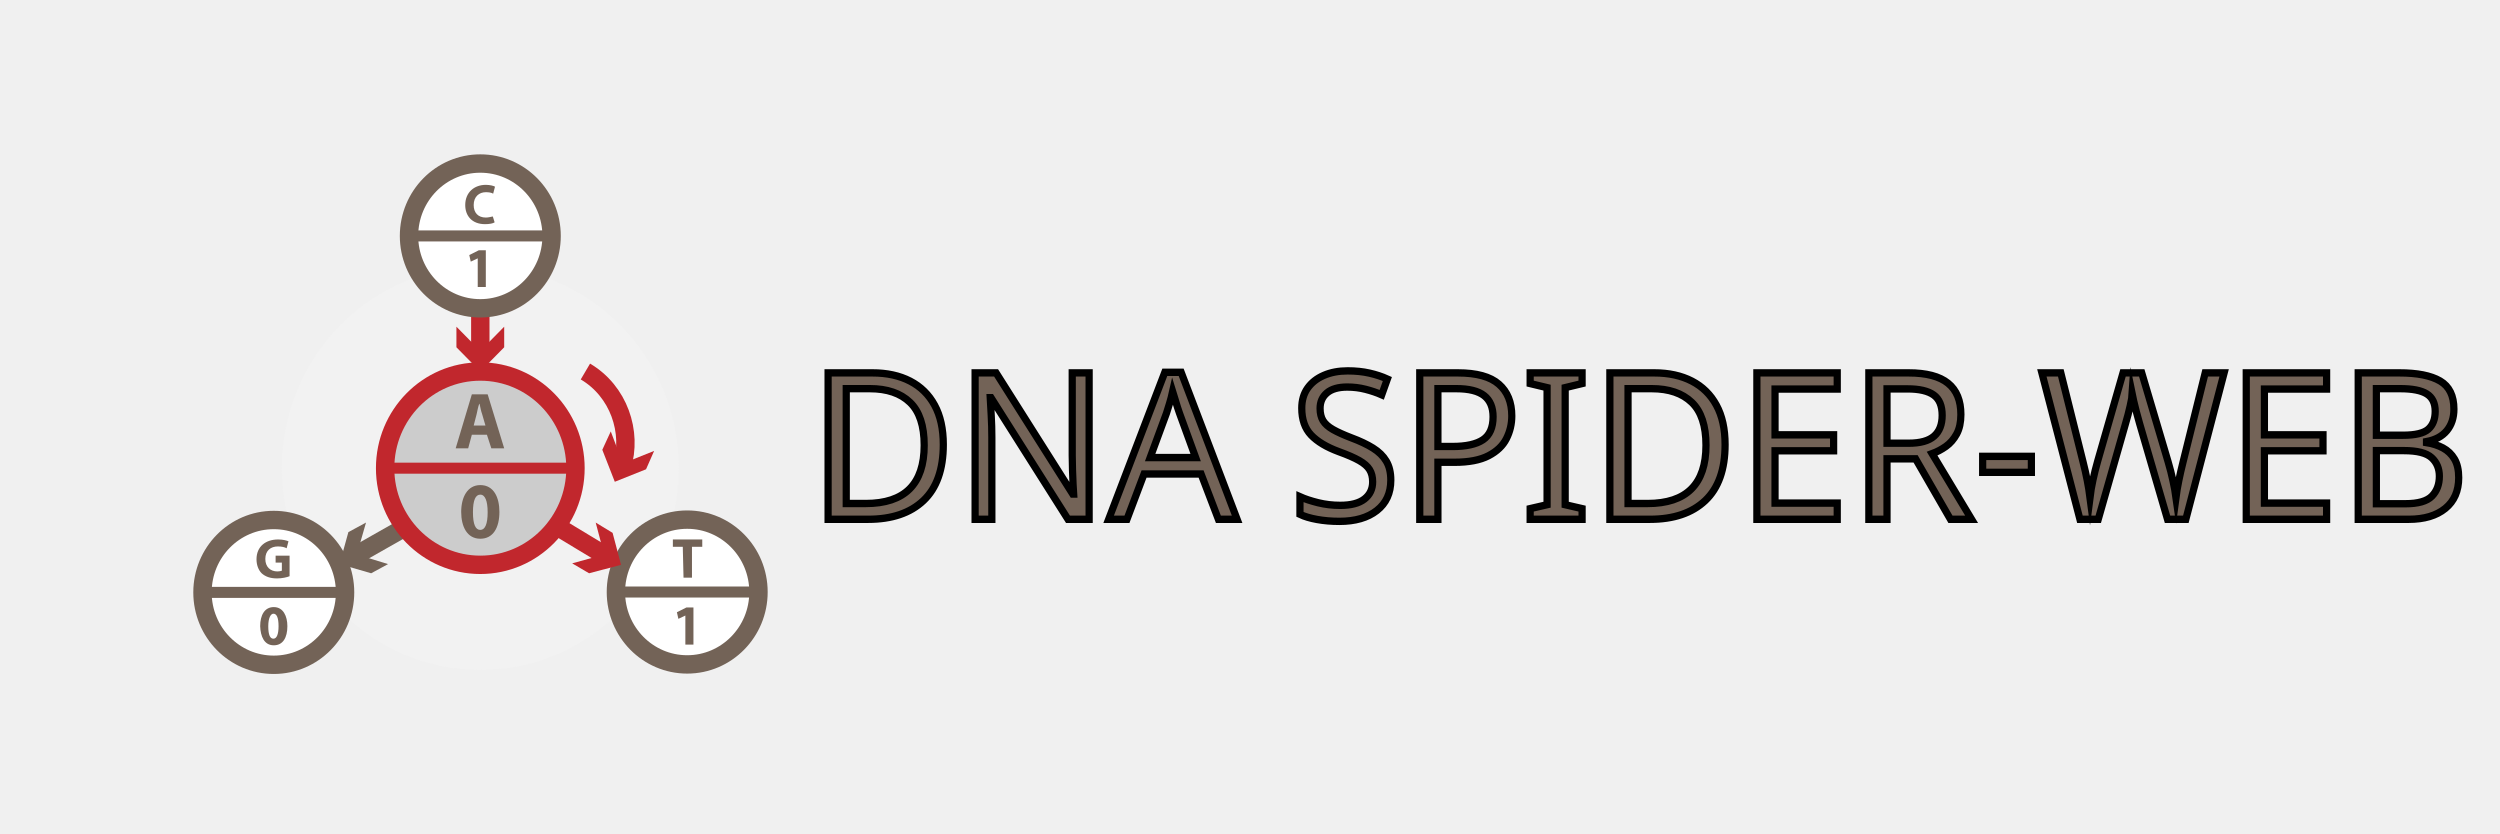
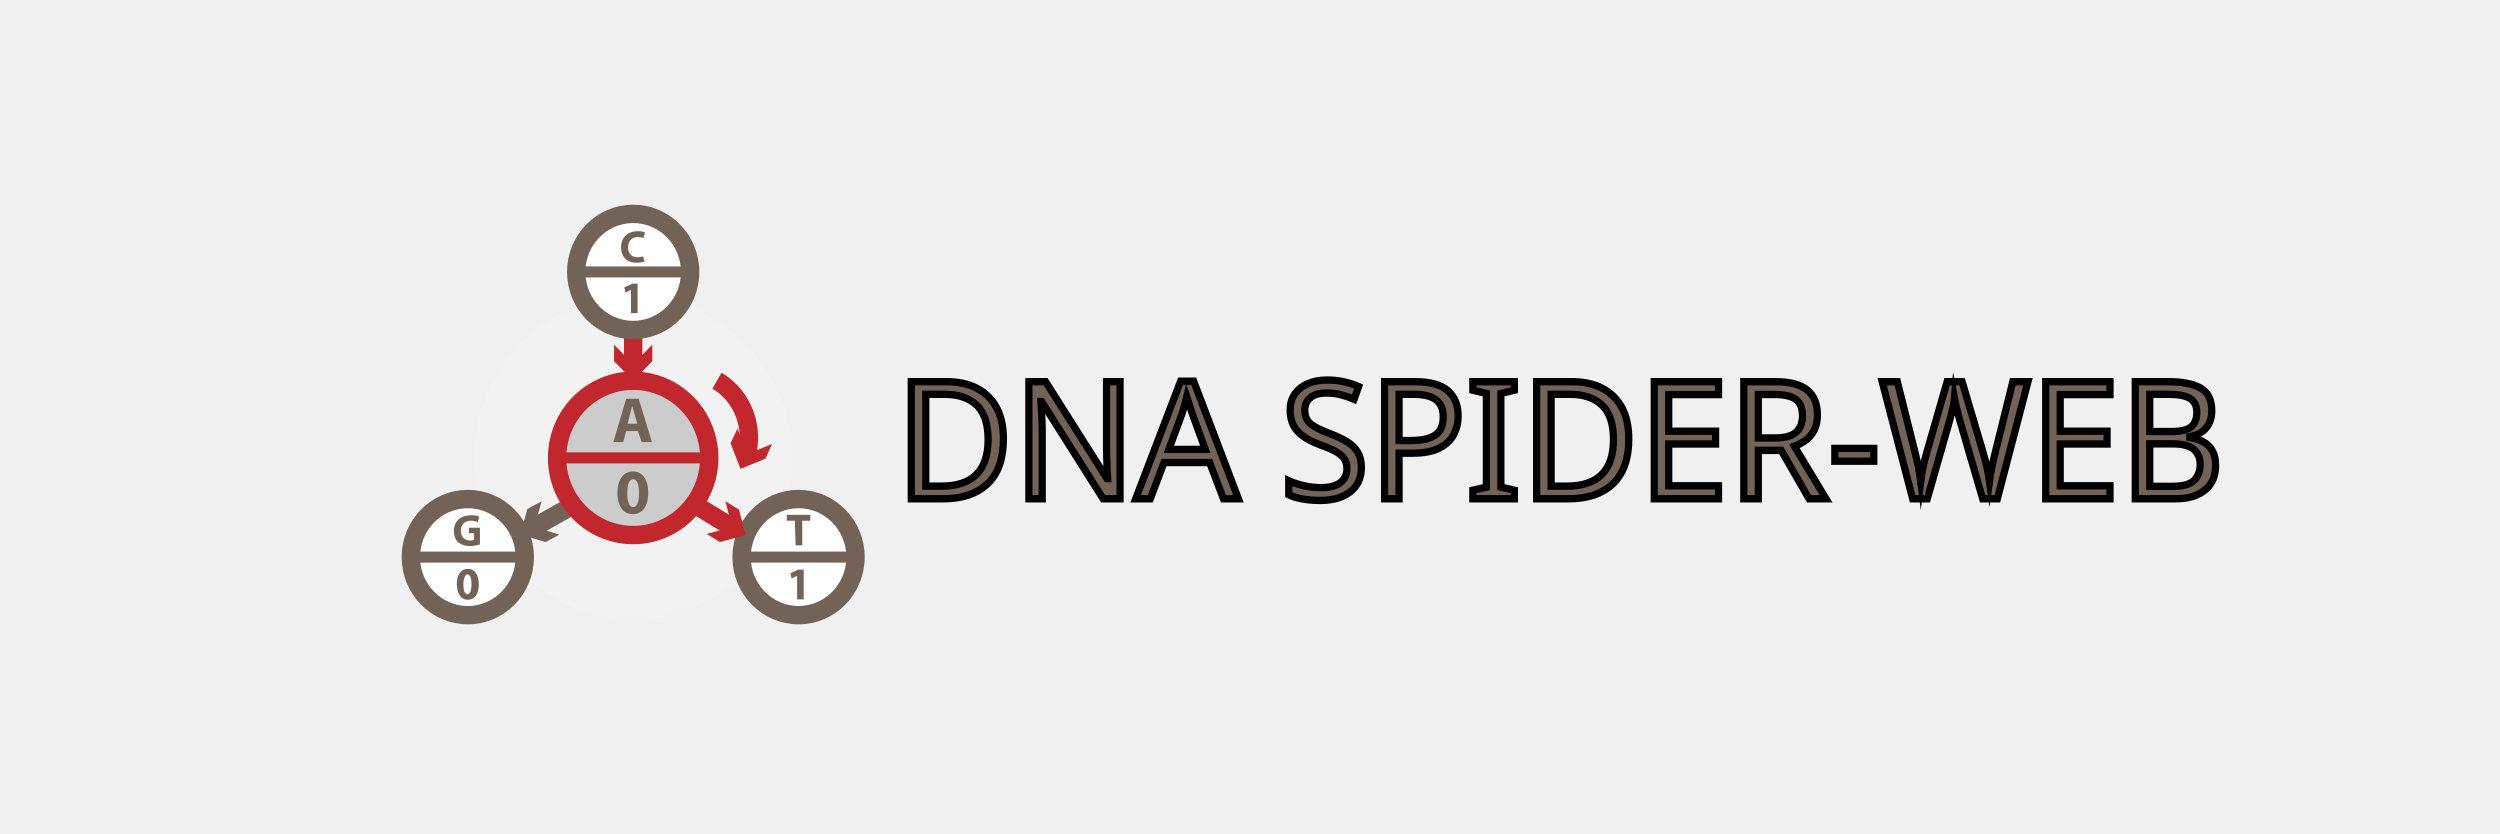
<svg xmlns="http://www.w3.org/2000/svg" version="1.1" id="图层_1" x="0px" y="0px" viewBox="0 0 680.3 226.8" style="enable-background:new 0 0 680.3 226.8;" xml:space="preserve">
  <style type="text/css">
	.st0{fill:#736357;}
	.st1{font-family:'Calibri-Bold';}
- 	.st2{font-size:55.794px;}
+ 	.st2{font-size:44.632px;}
	.st3{fill:none;stroke:#000000;stroke-width:2;stroke-miterlimit:10;}
	.st4{fill:#F2F2F2;}
	.st5{fill:#FFFFFF;stroke:#736357;stroke-width:5;stroke-miterlimit:10;}
	.st6{fill:none;stroke:#736357;stroke-width:5;stroke-miterlimit:10;}
	.st7{fill:none;stroke:#736357;stroke-width:3;stroke-miterlimit:10;}
	.st8{fill:none;stroke:#C1272D;stroke-width:5;stroke-miterlimit:10;}
	.st9{fill:#C1272D;}
	.st10{fill:#CCCCCC;stroke:#C1272D;stroke-width:5;stroke-miterlimit:10;}
	.st11{fill:none;stroke:#C1272D;stroke-width:3;stroke-miterlimit:10;}
</style>
  <g>
-     <text transform="matrix(0.9822 0 0 1 220.0293 141.3107)" class="st0 st1 st2">DNA SPIDER-WEB</text>
-     <text transform="matrix(0.9822 0 0 1 220.0293 141.3107)" class="st3 st1 st2">DNA SPIDER-WEB</text>
-     <ellipse class="st4" cx="130.7" cy="127.4" rx="54" ry="54.9" />
-     <ellipse class="st5" cx="187" cy="161.1" rx="19.4" ry="19.7" />
-     <ellipse class="st5" cx="74.5" cy="161.2" rx="19.4" ry="19.7" />
+     <text transform="matrix(0.9822 0 0 1 243.7246 135.7267)" class="st0 st1 st2">DNA SPIDER-WEB</text>
+     <text transform="matrix(0.9822 0 0 1 243.7246 135.7267)" class="st3 st1 st2">DNA SPIDER-WEB</text>
+     <ellipse class="st4" cx="172.3" cy="124.6" rx="43.2" ry="43.9" />
+     <ellipse class="st5" cx="217.3" cy="151.6" rx="15.5" ry="15.8" />
+     <ellipse class="st5" cx="127.3" cy="151.6" rx="15.5" ry="15.8" />
    <g>
      <g>
-         <line class="st6" x1="96.1" y1="151.5" x2="110.2" y2="143.5" />
+         <line class="st6" x1="144.6" y1="143.9" x2="155.9" y2="137.5" />
        <g>
-           <polygon class="st0" points="105.6,153.5 97.1,150.9 99.6,142.2 94.8,144.8 92.4,153.5 101,156     " />
+           <polygon class="st0" points="152.2,145.5 145.4,143.4 147.4,136.4 143.5,138.5 141.6,145.5 148.5,147.5     " />
        </g>
      </g>
    </g>
-     <line class="st7" x1="55" y1="161.2" x2="93.8" y2="161.2" />
-     <line class="st7" x1="167.6" y1="161.1" x2="206.4" y2="161.1" />
+     <line class="st7" x1="111.7" y1="151.6" x2="142.7" y2="151.6" />
+     <line class="st7" x1="201.8" y1="151.6" x2="232.8" y2="151.6" />
    <g>
      <g>
-         <path class="st0" d="M78.2,170.4c0,3.1-1.2,5.2-3.7,5.2c-2.6,0-3.6-2.4-3.7-5.2c0-3,1.2-5.2,3.7-5.2     C77.1,165.2,78.2,167.7,78.2,170.4z M73,170.4c0,2.4,0.5,3.4,1.4,3.4s1.4-1.2,1.4-3.4c0-2.3-0.5-3.4-1.4-3.4     C73.7,167,73,168.1,73,170.4z" />
+         <path class="st0" d="M130.3,159c0,2.5-1,4.2-3,4.2c-2.1,0-2.9-1.9-3-4.2c0-2.4,1-4.2,3-4.2C129.4,154.8,130.3,156.8,130.3,159z      M126.1,159c0,1.9,0.4,2.7,1.1,2.7c0.7,0,1.1-1,1.1-2.7c0-1.8-0.4-2.7-1.1-2.7C126.7,156.3,126.1,157.2,126.1,159z" />
      </g>
    </g>
    <g>
      <g>
-         <path class="st0" d="M186.5,167.5L186.5,167.5l-1.9,0.9l-0.4-1.8l2.6-1.3h1.9v10.1h-2.2L186.5,167.5L186.5,167.5z" />
+         <path class="st0" d="M216.9,156.7L216.9,156.7l-1.5,0.7l-0.3-1.4l2.1-1h1.5v8.1h-1.8V156.7L216.9,156.7z" />
      </g>
    </g>
    <g>
      <g>
-         <path class="st0" d="M78.8,156.8c-0.7,0.3-2.1,0.6-3.4,0.6c-1.9,0-3.2-0.5-4.2-1.4c-0.9-0.9-1.4-2.3-1.4-3.8     c0-3.5,2.5-5.4,5.9-5.4c1.3,0,2.4,0.3,2.8,0.5l-0.5,1.9c-0.5-0.3-1.3-0.5-2.4-0.5c-1.9,0-3.4,1.1-3.4,3.4c0,2.2,1.4,3.4,3.3,3.4     c0.5,0,0.9-0.1,1.2-0.2v-2.2H75v-1.9h3.8V156.8L78.8,156.8z" />
+         <path class="st0" d="M130.7,148.1c-0.6,0.2-1.7,0.5-2.7,0.5c-1.5,0-2.6-0.4-3.4-1.1c-0.7-0.7-1.1-1.8-1.1-3c0-2.8,2-4.3,4.7-4.3     c1,0,1.9,0.2,2.2,0.4l-0.4,1.5c-0.4-0.2-1-0.4-1.9-0.4c-1.5,0-2.7,0.9-2.7,2.7c0,1.8,1.1,2.7,2.6,2.7c0.4,0,0.7-0.1,1-0.2v-1.8     h-1.4v-1.5h3V148.1L130.7,148.1z" />
      </g>
    </g>
    <g>
      <g>
-         <path class="st0" d="M185.8,148.8h-2.7v-2h8v2h-2.8v8.4H186L185.8,148.8L185.8,148.8z" />
+         <path class="st0" d="M216.3,141.7h-2.2v-1.6h6.4v1.6h-2.2v6.7h-1.8L216.3,141.7L216.3,141.7z" />
      </g>
    </g>
    <g>
      <g>
-         <path class="st8" d="M159.3,101.1c9,5.3,12.9,16.4,9.9,26" />
+         <path class="st8" d="M195.1,103.6c7.2,4.2,10.3,13.1,7.9,20.8" />
        <g>
-           <polygon class="st9" points="166.2,117.4 169.5,126.1 178,122.7 175.8,127.7 167.3,131.1 163.9,122.4     " />
+           <polygon class="st9" points="200.7,116.6 203.3,123.6 210.1,120.8 208.3,124.8 201.5,127.6 198.8,120.6     " />
        </g>
      </g>
    </g>
-     <ellipse class="st10" cx="130.7" cy="127.4" rx="25.9" ry="26.3" />
+     <ellipse class="st10" cx="172.3" cy="124.6" rx="20.7" ry="21" />
    <g>
      <g>
-         <path class="st0" d="M135.9,139.3c0,4.3-1.7,7.3-5.2,7.3c-3.6,0-5.2-3.3-5.2-7.3s1.7-7.3,5.2-7.3     C134.4,132,135.9,135.4,135.9,139.3z M128.7,139.4c0,3.3,0.7,4.8,2,4.8s2-1.6,2-4.8c0-3.1-0.7-4.8-2-4.8S128.7,136.1,128.7,139.4     z" />
+         <path class="st0" d="M176.4,134.1c0,3.4-1.4,5.8-4.2,5.8c-2.9,0-4.2-2.6-4.2-5.8c0-3.2,1.4-5.8,4.2-5.8     C175.2,128.3,176.4,131,176.4,134.1z M170.7,134.2c0,2.6,0.6,3.8,1.6,3.8s1.6-1.3,1.6-3.8c0-2.5-0.6-3.8-1.6-3.8     S170.7,131.6,170.7,134.2z" />
      </g>
    </g>
-     <line class="st11" x1="104.9" y1="127.4" x2="156.6" y2="127.4" />
+     <line class="st11" x1="151.6" y1="124.6" x2="193" y2="124.6" />
    <g>
      <g>
-         <path class="st0" d="M128.4,118.3l-1,3.7H124l4.4-14.7h4.3l4.5,14.7h-3.5l-1.2-3.7C132.5,118.3,128.4,118.3,128.4,118.3z      M132.1,115.8l-0.9-3.1c-0.3-0.8-0.5-1.9-0.7-2.8h-0.1c-0.3,0.8-0.5,1.9-0.7,2.8l-0.8,3.1H132.1z" />
+         <path class="st0" d="M170.4,117.3l-0.8,3h-2.7l3.5-11.8h3.4l3.6,11.8h-2.8l-1-3H170.4z M173.4,115.3l-0.7-2.5     c-0.2-0.6-0.4-1.5-0.6-2.2H172c-0.2,0.6-0.4,1.5-0.6,2.2l-0.6,2.5H173.4z" />
      </g>
    </g>
    <g>
      <g>
-         <line class="st8" x1="165.4" y1="151.6" x2="151.5" y2="143.2" />
+         <line class="st8" x1="200" y1="144" x2="188.9" y2="137.2" />
        <g>
-           <polygon class="st9" points="162.1,142.2 164.4,150.9 155.7,153.3 160.3,156 169,153.7 166.7,145     " />
+           <polygon class="st9" points="197.4,136.4 199.2,143.4 192.3,145.3 195.9,147.5 202.9,145.6 201.1,138.7     " />
        </g>
      </g>
    </g>
    <g>
      <g>
-         <line class="st8" x1="130.7" y1="96.7" x2="130.7" y2="83.9" />
+         <line class="st8" x1="172.3" y1="100" x2="172.3" y2="89.8" />
        <g>
-           <polygon class="st9" points="137.2,88.9 130.7,95.5 124.2,88.9 124.2,94.5 130.7,101.1 137.2,94.5     " />
+           <polygon class="st9" points="177.5,93.8 172.3,99.1 167.1,93.8 167.1,98.3 172.3,103.6 177.5,98.3     " />
        </g>
      </g>
    </g>
-     <ellipse class="st5" cx="130.7" cy="64.2" rx="19.4" ry="19.7" />
-     <line class="st7" x1="111.3" y1="64.2" x2="150.1" y2="64.2" />
+     <ellipse class="st5" cx="172.3" cy="74" rx="15.5" ry="15.8" />
+     <line class="st7" x1="156.7" y1="74" x2="187.8" y2="74" />
    <g>
      <g>
-         <path class="st0" d="M130,70.3L130,70.3l-1.9,0.9l-0.4-1.8l2.6-1.3h1.9v10H130V70.3z" />
+         <path class="st0" d="M171.7,78.9L171.7,78.9l-1.5,0.7l-0.3-1.4l2.1-1h1.5v8h-1.8V78.9z" />
      </g>
    </g>
    <g>
      <g>
-         <path class="st0" d="M134.6,60.5c-0.4,0.3-1.4,0.5-2.6,0.5c-3.6,0-5.4-2.3-5.4-5.2c0-3.5,2.5-5.5,5.6-5.5c1.2,0,2.2,0.3,2.5,0.5     l-0.5,1.9c-0.5-0.3-1.2-0.4-2-0.4c-1.8,0-3.3,1.2-3.3,3.5c0,2.1,1.2,3.4,3.3,3.4c0.7,0,1.4-0.2,1.9-0.3L134.6,60.5z" />
+         <path class="st0" d="M175.4,71.1c-0.3,0.2-1.1,0.4-2.1,0.4c-2.9,0-4.3-1.8-4.3-4.2c0-2.8,2-4.4,4.5-4.4c1,0,1.8,0.2,2,0.4     l-0.4,1.5c-0.4-0.2-1-0.3-1.6-0.3c-1.4,0-2.6,1-2.6,2.8c0,1.7,1,2.7,2.6,2.7c0.6,0,1.1-0.2,1.5-0.2L175.4,71.1z" />
      </g>
    </g>
  </g>
</svg>
